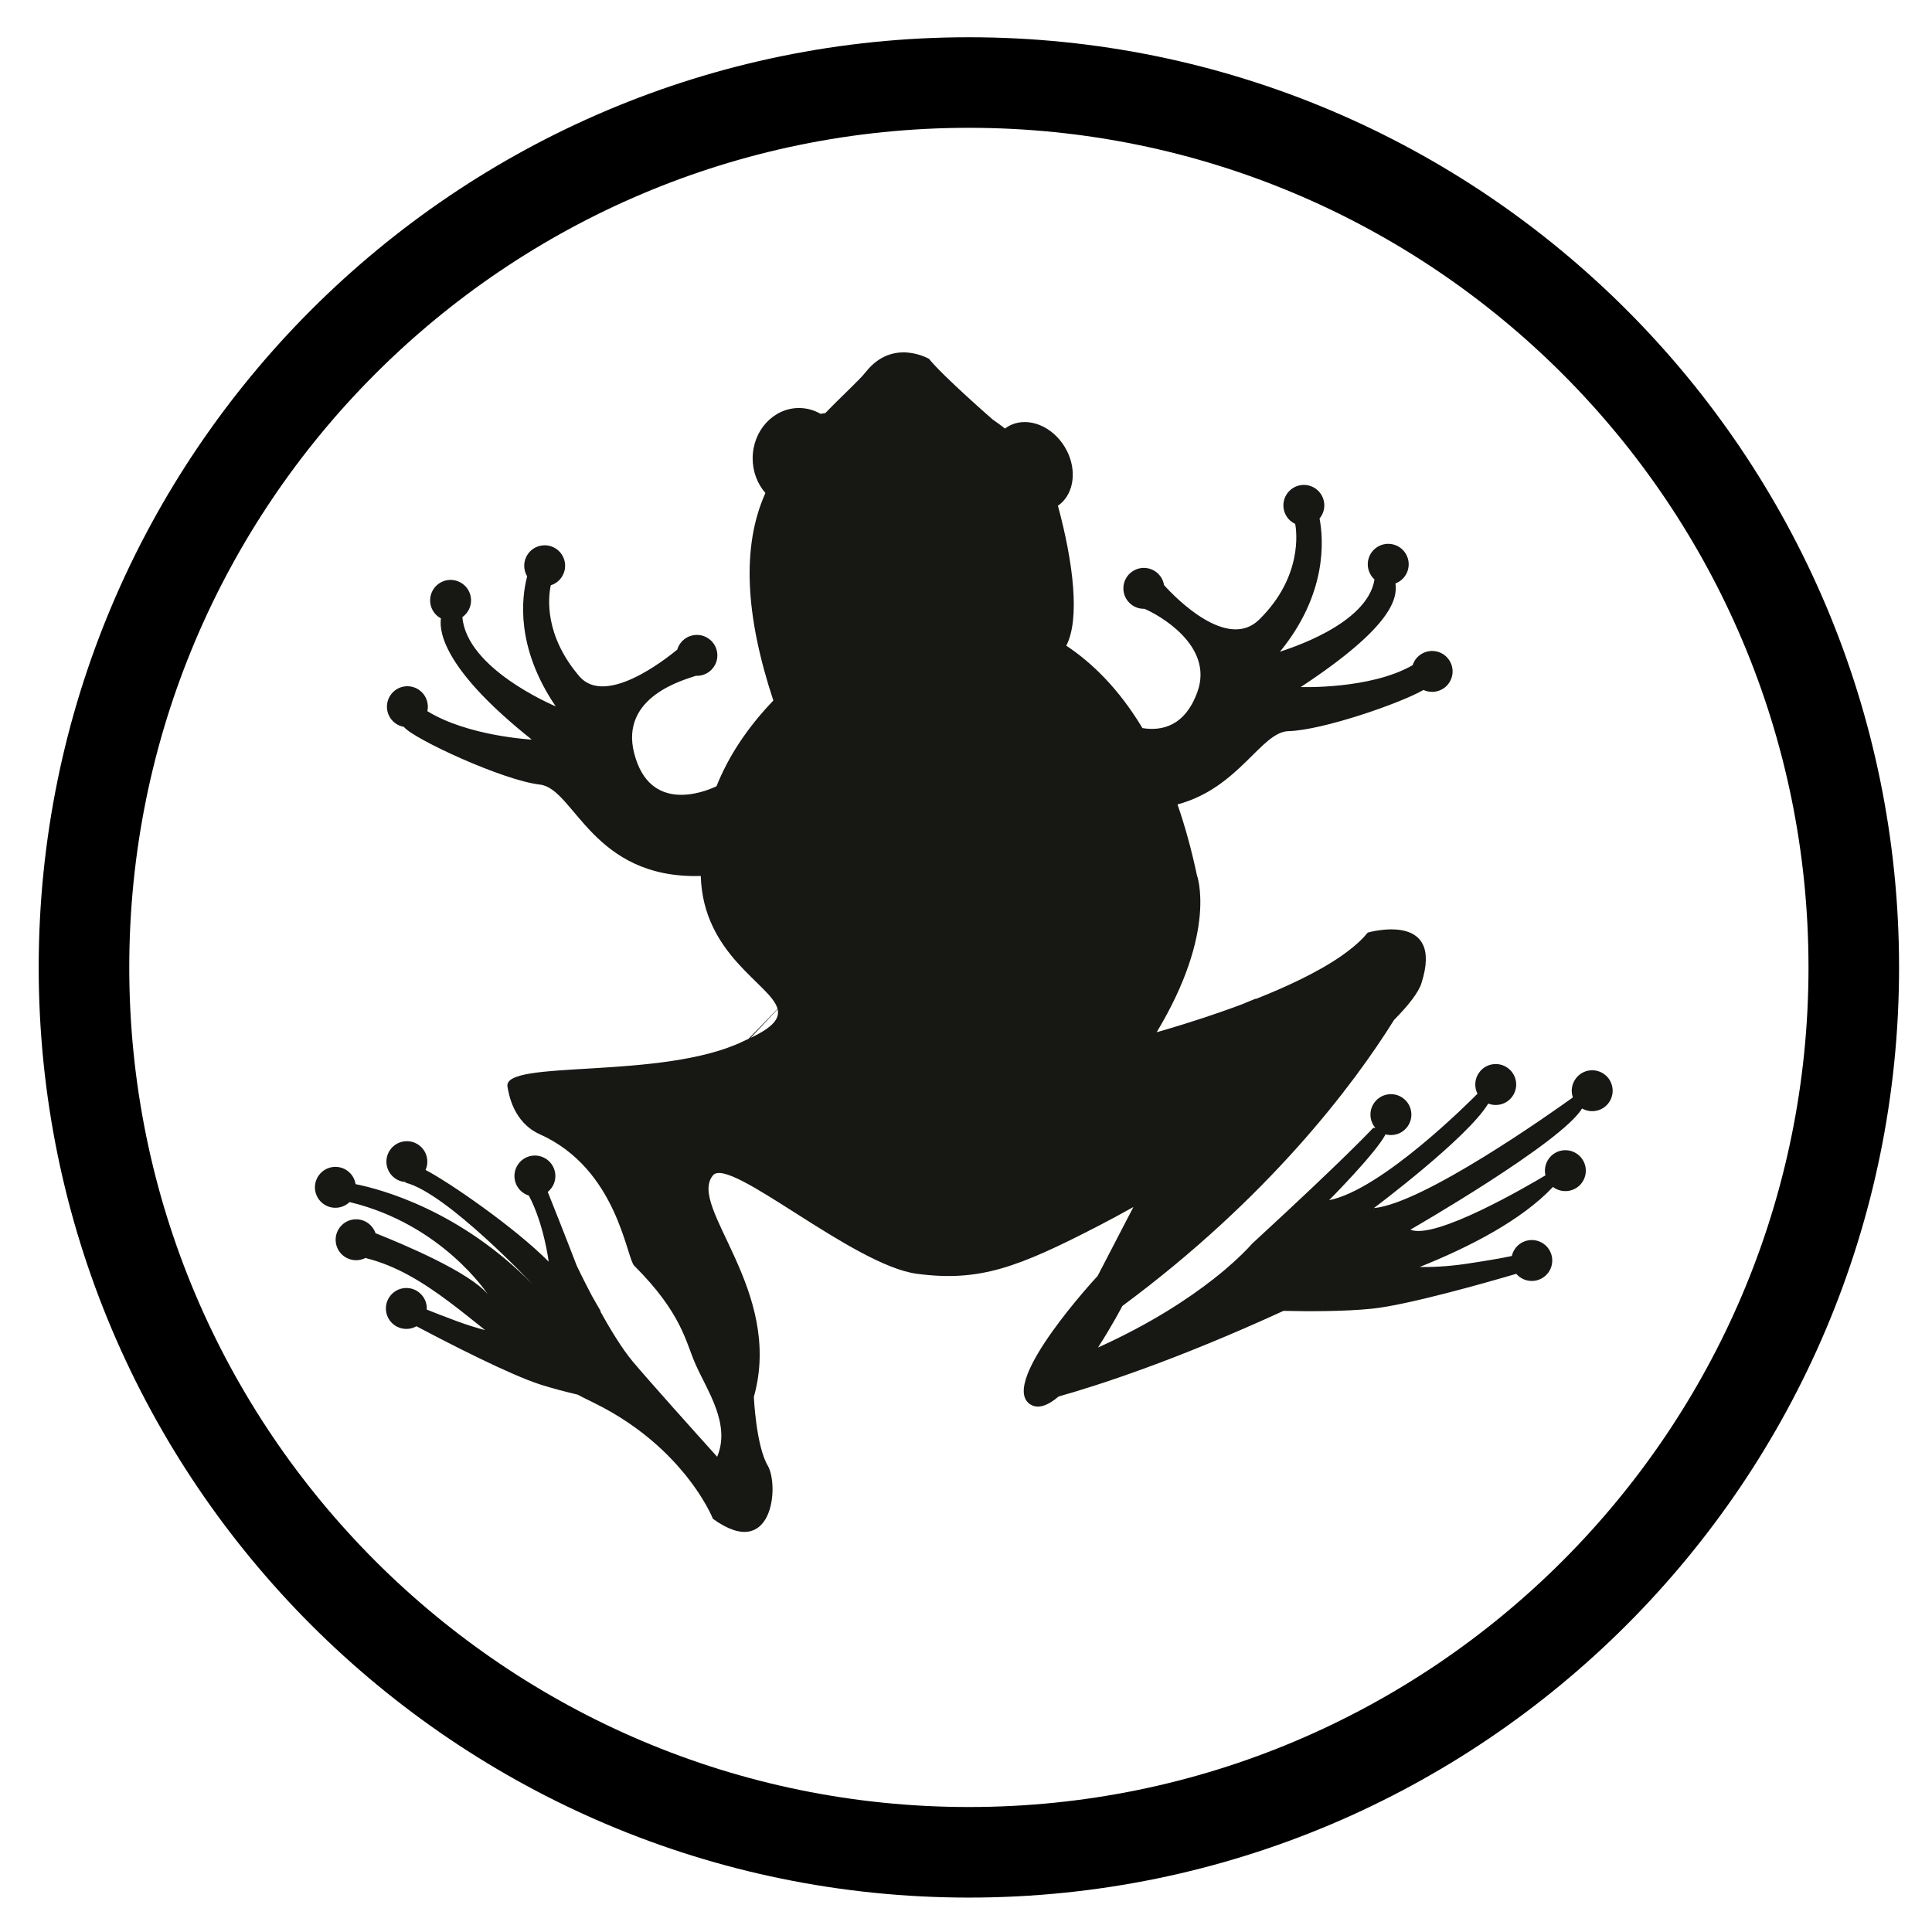
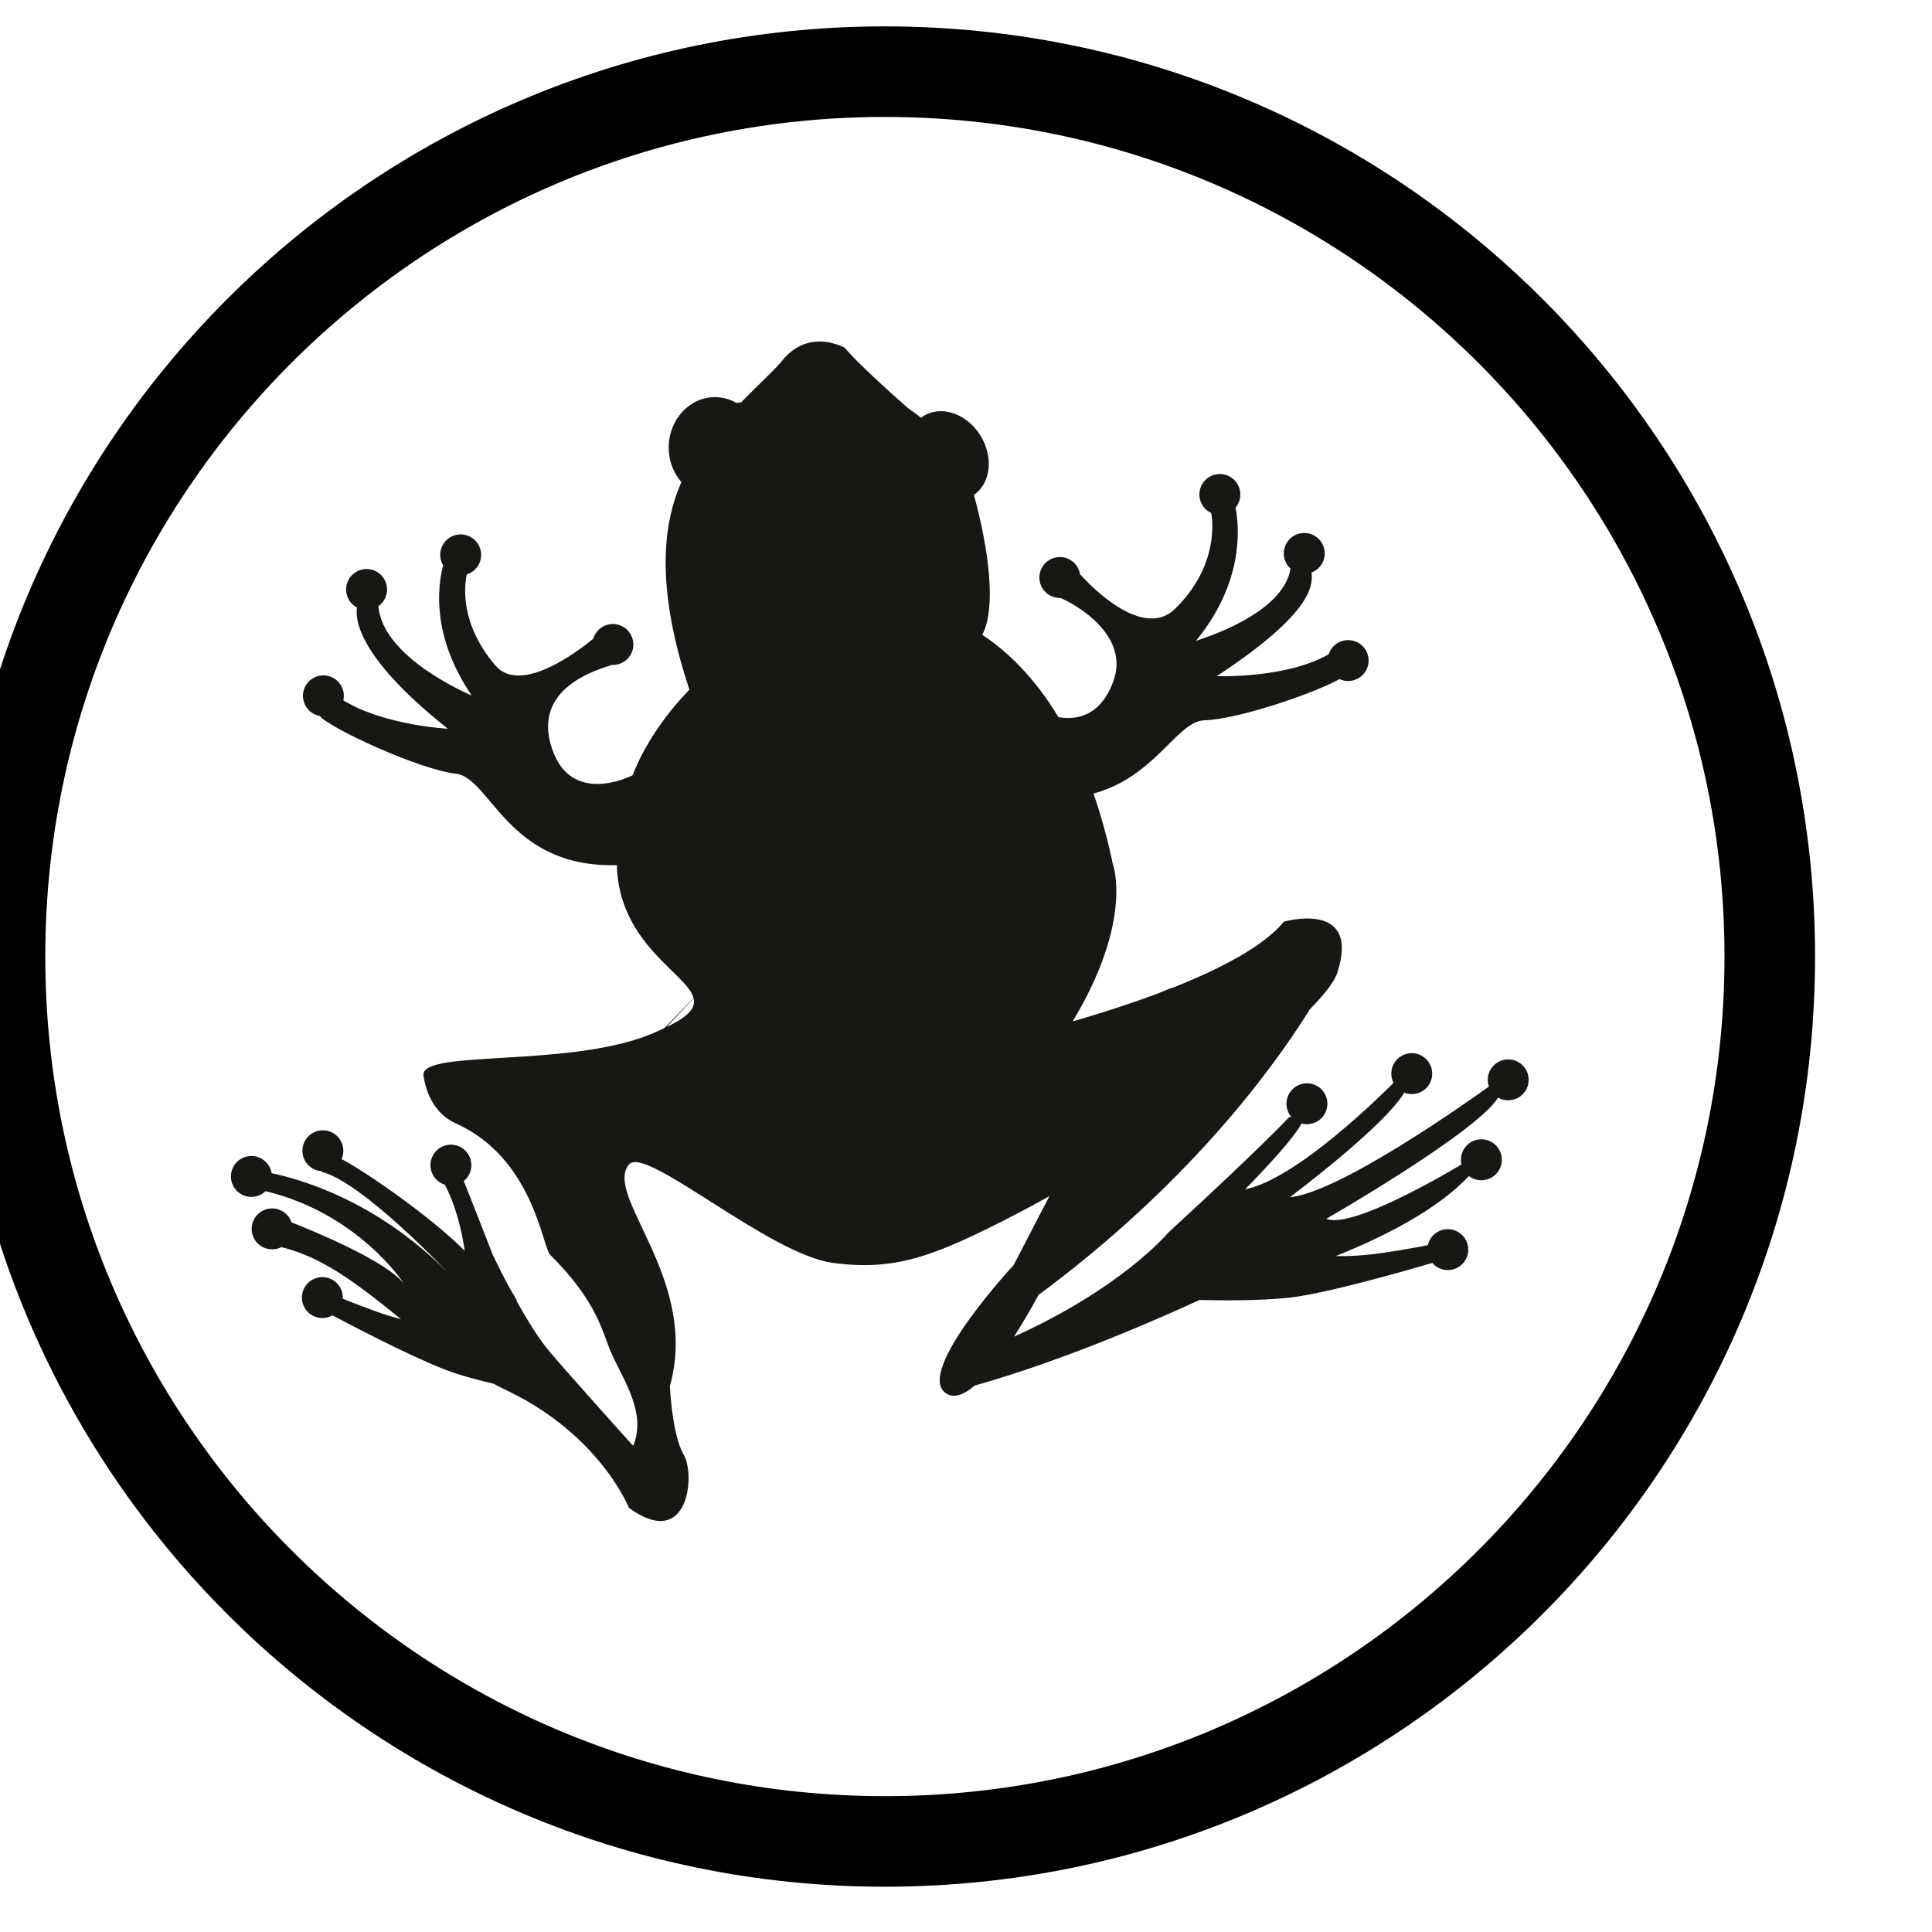
<svg xmlns="http://www.w3.org/2000/svg" width="100%" height="100%" viewBox="0 0 64 64" version="1.1" xml:space="preserve" style="fill-rule:evenodd;clip-rule:evenodd;stroke-miterlimit:10;">
  <g id="Species">
    <g id="Amphibians">
      <g id="frog2">
-         <path id="Outline" d="M61.409,32.047c0,-16.178 -13.135,-29.313 -29.313,-29.313c-16.179,0 -29.314,13.135 -29.314,29.313c0,16.178 13.135,29.313 29.314,29.313c16.178,0 29.313,-13.135 29.313,-29.313Z" style="fill:none;stroke:#000;stroke-width:3px;" />
-         <path d="M27.185,13.71c0.051,-0.011 0.103,-0.02 0.154,-0.025c0.604,-0.625 1.119,-1.082 1.345,-1.367c0.898,-1.131 2.091,-0.43 2.091,-0.43c0.47,0.582 2.109,2.009 2.109,2.009c0.143,0.098 0.279,0.198 0.407,0.299c0.029,-0.021 0.059,-0.042 0.09,-0.061c0.565,-0.343 1.35,-0.095 1.811,0.55c0.027,0.038 0.053,0.078 0.078,0.119c0.05,0.081 0.092,0.164 0.128,0.249l0.005,0.012c0.267,0.648 0.129,1.352 -0.358,1.689c0.508,1.873 0.738,3.747 0.277,4.635c0.849,0.563 1.737,1.422 2.523,2.73c0.642,0.104 1.414,-0.06 1.824,-1.209c0.548,-1.539 -1.318,-2.561 -1.758,-2.742c-0.238,0.007 -0.472,-0.112 -0.602,-0.331c-0.192,-0.322 -0.086,-0.738 0.236,-0.929c0.322,-0.192 0.738,-0.086 0.929,0.236c0.044,0.075 0.073,0.156 0.086,0.237c0.381,0.429 2.098,2.18 3.151,1.145c1.457,-1.43 1.236,-2.952 1.195,-3.17c-0.119,-0.055 -0.224,-0.146 -0.297,-0.269c-0.191,-0.321 -0.085,-0.737 0.236,-0.928c0.322,-0.192 0.738,-0.086 0.929,0.236c0.151,0.254 0.117,0.566 -0.062,0.78c0.136,0.716 0.254,2.502 -1.312,4.414c-0.015,0.006 -0.017,0.007 -0.004,0.005l0.004,-0.005c0.208,-0.076 2.895,-0.881 3.132,-2.394c-0.049,-0.044 -0.092,-0.096 -0.127,-0.156c-0.192,-0.321 -0.086,-0.737 0.236,-0.929c0.322,-0.191 0.737,-0.085 0.929,0.237c0.191,0.321 0.085,0.737 -0.237,0.929c-0.034,0.02 -0.07,0.037 -0.106,0.051c0.061,0.479 -0.061,1.407 -3.138,3.432c0,0 2.298,0.086 3.707,-0.724c0.048,-0.152 0.151,-0.288 0.299,-0.376c0.322,-0.191 0.738,-0.085 0.929,0.237c0.191,0.321 0.085,0.737 -0.236,0.928c-0.201,0.119 -0.437,0.123 -0.634,0.032c-0.765,0.441 -3.344,1.335 -4.469,1.364c-0.913,0.023 -1.63,1.877 -3.679,2.428c0.243,0.699 0.459,1.476 0.642,2.338c0,0 0.695,1.843 -1.332,5.208c0.137,-0.039 0.292,-0.084 0.459,-0.134l0,0c0.307,-0.092 0.659,-0.201 1.039,-0.326l0,0.001c0.408,-0.135 0.848,-0.287 1.296,-0.454c0.16,-0.064 0.321,-0.13 0.482,-0.197c0.003,0.002 0.006,0.005 0.009,0.008c1.038,-0.411 2.079,-0.899 2.848,-1.435l0,-0.001c0.284,-0.198 0.533,-0.403 0.729,-0.613c0.047,-0.05 0.09,-0.1 0.131,-0.15c0,0 2.558,-0.74 1.775,1.687c-0.096,0.296 -0.417,0.713 -0.905,1.208c-1.363,2.187 -4.18,5.907 -8.999,9.474c0,0 -0.338,0.65 -0.807,1.376c1.75,-0.789 3.006,-1.625 3.833,-2.275l0,0c0.261,-0.205 0.48,-0.392 0.657,-0.552c0.415,-0.375 0.61,-0.608 0.61,-0.608c3.218,-2.961 4.016,-3.841 4.016,-3.841l0.073,0.003c-0.2,-0.233 -0.223,-0.58 -0.035,-0.839c0.219,-0.303 0.643,-0.371 0.946,-0.152c0.303,0.219 0.372,0.643 0.152,0.946c-0.17,0.235 -0.462,0.329 -0.726,0.257c-0.334,0.636 -1.872,2.181 -1.872,2.181c1.729,-0.338 4.625,-3.232 4.916,-3.526c-0.11,-0.219 -0.098,-0.491 0.056,-0.703c0.219,-0.304 0.643,-0.371 0.946,-0.152c0.303,0.219 0.372,0.643 0.152,0.946c-0.185,0.256 -0.515,0.345 -0.797,0.234c-0.676,1.134 -3.79,3.463 -3.79,3.463c1.638,-0.149 5.886,-3.158 6.593,-3.666c-0.069,-0.202 -0.043,-0.433 0.092,-0.619c0.219,-0.304 0.642,-0.372 0.946,-0.152c0.303,0.219 0.371,0.642 0.152,0.946c-0.205,0.283 -0.588,0.361 -0.885,0.191c-0.686,1.138 -5.687,4.014 -5.687,4.014c0.814,0.346 3.856,-1.43 4.474,-1.799c-0.043,-0.185 -0.009,-0.386 0.111,-0.552c0.219,-0.304 0.642,-0.372 0.946,-0.152c0.303,0.219 0.371,0.642 0.152,0.946c-0.219,0.303 -0.643,0.371 -0.946,0.152c-0.005,-0.003 -0.01,-0.007 -0.014,-0.01c-1.035,1.1 -2.765,1.991 -4.414,2.651c0.361,0.007 0.905,-0.008 1.578,-0.11c0.661,-0.099 1.154,-0.185 1.473,-0.254c0.02,-0.087 0.057,-0.171 0.112,-0.247c0.22,-0.304 0.643,-0.372 0.947,-0.152c0.303,0.219 0.371,0.642 0.152,0.946c-0.22,0.303 -0.643,0.371 -0.946,0.152c-0.045,-0.032 -0.084,-0.069 -0.118,-0.108c-1.011,0.297 -3.591,1.032 -4.776,1.155c-0.928,0.096 -2.146,0.09 -2.934,0.072c-3.592,1.647 -6.154,2.472 -7.449,2.836c-0.356,0.303 -0.696,0.438 -0.962,0.246l0,0l0,0l0,0c-1.01,-0.73 2.253,-4.238 2.253,-4.238l1.186,-2.285c-0.025,0.014 -0.05,0.028 -0.075,0.042l0,0c-0.35,0.196 -0.696,0.383 -1.034,0.558l-0.015,0.008l-0.003,0.001l-0.001,0.001l-0.005,0.002l-0.013,0.008l-0.007,0.003l-0.002,0.001l-0.002,0.001c-2.695,1.392 -3.954,1.858 -6.008,1.589c-2.129,-0.279 -6.223,-3.915 -6.763,-3.262c-0.857,1.035 2.35,3.798 1.354,7.34c0,0 0.073,1.617 0.46,2.275c0.388,0.658 0.17,3.198 -1.814,1.764l0,0l0,0c0,0 -0.281,-0.712 -1.031,-1.598l0,0.001c-0.177,-0.21 -0.381,-0.429 -0.613,-0.652l-0.001,-0.001c-0.52,-0.497 -1.185,-1.008 -2.023,-1.453l0,0.001c-0.104,-0.055 -0.209,-0.11 -0.318,-0.163c-0.018,-0.009 -0.035,-0.017 -0.053,-0.026c-0.081,-0.038 -0.161,-0.078 -0.24,-0.118l-0.004,-0.002l-0.004,-0.002l-0.003,-0.001l-0.001,-0.001c-0.064,-0.033 -0.129,-0.066 -0.192,-0.1c-0.427,-0.101 -0.853,-0.213 -1.226,-0.332c-1.02,-0.325 -3.039,-1.365 -4.113,-1.933c-0.223,0.127 -0.51,0.121 -0.732,-0.04c-0.303,-0.219 -0.372,-0.643 -0.152,-0.946c0.219,-0.304 0.643,-0.372 0.946,-0.153c0.194,0.141 0.292,0.364 0.28,0.587c0.264,0.107 0.594,0.234 0.986,0.38c0.353,0.131 0.672,0.228 0.947,0.3l-0.023,-0.019l-0.024,-0.019l0,0c-0.378,-0.303 -0.748,-0.6 -1.117,-0.878l0,0c-0.889,-0.668 -1.777,-1.22 -2.794,-1.471c0,0 0.001,-0.003 0.003,-0.009c-0.221,0.119 -0.499,0.109 -0.717,-0.048c-0.303,-0.219 -0.371,-0.643 -0.152,-0.946c0.22,-0.304 0.643,-0.372 0.947,-0.153c0.118,0.086 0.201,0.203 0.245,0.332c0.927,0.368 3.111,1.287 3.718,2.021c0,0 -1.502,-2.316 -4.577,-3.052c-0.231,0.223 -0.597,0.256 -0.867,0.061c-0.303,-0.219 -0.372,-0.643 -0.152,-0.946c0.219,-0.304 0.643,-0.372 0.946,-0.153c0.152,0.11 0.245,0.272 0.272,0.444c0.853,0.171 3.459,0.869 5.859,3.314c0,0 -2.834,-3.02 -4.205,-3.363c0,0 0.002,-0.007 0.005,-0.02c-0.125,-0.007 -0.249,-0.048 -0.357,-0.127c-0.303,-0.219 -0.372,-0.643 -0.152,-0.946c0.219,-0.304 0.642,-0.371 0.946,-0.152c0.265,0.191 0.35,0.537 0.222,0.824c0.797,0.415 2.966,1.914 4.079,3.039c0,0 -0.153,-1.241 -0.658,-2.191c-0.069,-0.021 -0.135,-0.054 -0.196,-0.098c-0.303,-0.219 -0.371,-0.643 -0.152,-0.946c0.219,-0.304 0.643,-0.372 0.946,-0.152c0.304,0.219 0.372,0.643 0.152,0.946c-0.036,0.05 -0.077,0.093 -0.123,0.13c0.147,0.367 0.604,1.515 0.96,2.444c0,0 0.203,0.429 0.499,0.991c0.093,0.166 0.194,0.343 0.301,0.523c-0.008,-0.003 -0.015,-0.005 -0.023,-0.008c0.335,0.603 0.73,1.253 1.081,1.671c0.601,0.713 2.069,2.347 2.793,3.151l0.001,0c0.453,-1.075 -0.319,-2.172 -0.71,-3.048c-0.335,-0.748 -0.448,-1.693 -2.038,-3.28c-0.262,-0.262 -0.56,-3.201 -3.121,-4.351c-0.887,-0.397 -1.035,-1.34 -1.077,-1.577c-0.165,-0.923 5.123,-0.204 7.819,-1.51c0.054,-0.026 0.109,-0.052 0.165,-0.077c0.011,-0.005 0.606,-0.625 0.962,-0.995c-0.214,-0.814 -2.466,-1.769 -2.543,-4.4c-3.609,0.105 -4.183,-2.894 -5.326,-3.027c-1.245,-0.144 -4.19,-1.517 -4.503,-1.905c-0.002,-0.003 -0.004,-0.005 -0.006,-0.008c-0.099,-0.017 -0.195,-0.056 -0.281,-0.118c-0.303,-0.22 -0.371,-0.643 -0.152,-0.947c0.219,-0.303 0.643,-0.371 0.946,-0.152c0.227,0.164 0.322,0.441 0.265,0.697c1.346,0.832 3.459,0.942 3.459,0.942c-2.805,-2.23 -3.082,-3.493 -3.01,-4.015c-0.027,-0.014 -0.052,-0.03 -0.077,-0.048c-0.303,-0.219 -0.371,-0.643 -0.152,-0.946c0.219,-0.303 0.643,-0.372 0.946,-0.152c0.304,0.219 0.372,0.643 0.152,0.946c-0.045,0.062 -0.098,0.115 -0.158,0.157c0.142,1.706 2.974,2.904 3.093,2.959c-1.325,-1.947 -1.139,-3.579 -0.947,-4.309c-0.137,-0.226 -0.134,-0.52 0.031,-0.748c0.219,-0.303 0.643,-0.371 0.946,-0.152c0.303,0.219 0.371,0.643 0.152,0.946c-0.089,0.124 -0.212,0.208 -0.347,0.25c-0.09,0.426 -0.209,1.657 0.943,3.012c0.861,1.011 2.831,-0.541 3.247,-0.88c0.021,-0.072 0.054,-0.142 0.101,-0.207c0.219,-0.303 0.643,-0.372 0.946,-0.152c0.304,0.219 0.372,0.643 0.153,0.946c-0.14,0.193 -0.362,0.291 -0.583,0.28c-0.348,0.123 -2.532,0.674 -2.043,2.57c0.519,2.009 2.336,1.273 2.726,1.089c0.381,-0.956 0.99,-1.909 1.883,-2.84c-0.929,-2.81 -1.057,-5.106 -0.263,-6.874c-0.261,-0.299 -0.422,-0.703 -0.422,-1.148c0,-0.92 0.687,-1.668 1.534,-1.668c0.259,0 0.503,0.07 0.718,0.194Zm-1.428,19.708c0.001,0.004 0.002,0.008 0.003,0.012l-0.965,0.983c0.024,-0.011 2.691,-2.811 0.074,-0.036l0.002,0.001c0.741,-0.352 0.962,-0.64 0.889,-0.948l-0.003,-0.012Zm-7.347,-10.017l0,0.001c0.005,0.002 0.004,0.001 0,-0.001Z" style="fill:#171714;fill-rule:nonzero;" />
+         <path id="Outline" d="M58.626,31.687c0,-16.179 -13.135,-29.313 -29.313,-29.313c-16.178,0 -29.313,13.134 -29.313,29.313c0,16.178 13.135,29.313 29.313,29.313c16.178,0 29.313,-13.135 29.313,-29.313Z" style="fill:none;stroke:#000;stroke-width:3px;" />
+         <path d="M24.402,13.35c0.052,-0.011 0.103,-0.02 0.155,-0.025c0.604,-0.626 1.118,-1.082 1.345,-1.367c0.898,-1.131 2.091,-0.43 2.091,-0.43c0.469,0.582 2.108,2.009 2.108,2.009c0.144,0.098 0.28,0.198 0.408,0.299c0.028,-0.021 0.058,-0.042 0.09,-0.061c0.565,-0.343 1.35,-0.096 1.811,0.55c0.027,0.038 0.053,0.077 0.078,0.119c0.049,0.081 0.092,0.164 0.127,0.248l0.005,0.013c0.268,0.648 0.129,1.352 -0.357,1.689c0.508,1.873 0.738,3.747 0.277,4.635c0.848,0.563 1.736,1.422 2.523,2.729c0.642,0.105 1.414,-0.059 1.824,-1.209c0.548,-1.539 -1.318,-2.56 -1.758,-2.741c-0.238,0.007 -0.473,-0.112 -0.603,-0.332c-0.191,-0.322 -0.085,-0.737 0.237,-0.928c0.321,-0.192 0.737,-0.086 0.928,0.236c0.045,0.075 0.073,0.155 0.087,0.237c0.38,0.429 2.097,2.18 3.15,1.145c1.458,-1.431 1.237,-2.952 1.196,-3.17c-0.12,-0.056 -0.225,-0.147 -0.297,-0.269c-0.192,-0.322 -0.086,-0.737 0.236,-0.929c0.322,-0.191 0.738,-0.085 0.929,0.237c0.151,0.253 0.117,0.566 -0.062,0.78c0.136,0.716 0.254,2.501 -1.312,4.414c-0.015,0.005 -0.017,0.007 -0.004,0.005l0.004,-0.005c0.208,-0.076 2.894,-0.882 3.131,-2.394c-0.048,-0.045 -0.091,-0.097 -0.127,-0.156c-0.191,-0.322 -0.085,-0.738 0.237,-0.929c0.321,-0.191 0.737,-0.085 0.928,0.236c0.192,0.322 0.086,0.738 -0.236,0.929c-0.035,0.021 -0.07,0.038 -0.106,0.052c0.061,0.479 -0.062,1.407 -3.139,3.432c0,0 2.299,0.086 3.707,-0.724c0.049,-0.152 0.151,-0.288 0.3,-0.376c0.322,-0.191 0.737,-0.085 0.929,0.236c0.191,0.322 0.085,0.738 -0.237,0.929c-0.2,0.119 -0.437,0.123 -0.633,0.031c-0.766,0.442 -3.345,1.336 -4.469,1.365c-0.913,0.023 -1.631,1.876 -3.679,2.427c0.242,0.7 0.459,1.477 0.641,2.339c0,0 0.696,1.843 -1.331,5.208c0.137,-0.039 0.291,-0.084 0.459,-0.134l0,0c0.307,-0.092 0.658,-0.201 1.038,-0.326l0.001,0c0.408,-0.134 0.847,-0.286 1.296,-0.454c0.16,-0.063 0.321,-0.129 0.482,-0.196c0.003,0.002 0.006,0.005 0.009,0.007c1.038,-0.41 2.079,-0.898 2.848,-1.434l-0.001,-0.001c0.285,-0.199 0.534,-0.403 0.73,-0.613c0.046,-0.05 0.09,-0.1 0.13,-0.15c0,0 2.559,-0.74 1.775,1.687c-0.095,0.296 -0.416,0.712 -0.905,1.208c-1.362,2.187 -4.18,5.907 -8.999,9.473c0,0 -0.338,0.651 -0.807,1.377c1.751,-0.789 3.006,-1.626 3.834,-2.275l-0.001,-0.001c0.261,-0.204 0.48,-0.391 0.658,-0.551c0.415,-0.375 0.609,-0.609 0.609,-0.609c3.219,-2.96 4.017,-3.84 4.017,-3.84l0.072,0.002c-0.199,-0.232 -0.222,-0.579 -0.034,-0.838c0.219,-0.303 0.642,-0.371 0.946,-0.152c0.303,0.219 0.371,0.642 0.152,0.946c-0.17,0.235 -0.462,0.329 -0.727,0.257c-0.333,0.636 -1.871,2.181 -1.871,2.181c1.728,-0.338 4.625,-3.232 4.916,-3.527c-0.111,-0.219 -0.098,-0.49 0.055,-0.702c0.219,-0.304 0.643,-0.372 0.947,-0.153c0.303,0.22 0.371,0.643 0.152,0.947c-0.185,0.256 -0.516,0.344 -0.797,0.234c-0.676,1.134 -3.791,3.463 -3.791,3.463c1.639,-0.149 5.887,-3.158 6.594,-3.666c-0.07,-0.202 -0.043,-0.433 0.091,-0.619c0.219,-0.304 0.643,-0.372 0.946,-0.153c0.304,0.219 0.372,0.643 0.152,0.946c-0.204,0.284 -0.588,0.362 -0.885,0.192c-0.685,1.137 -5.687,4.013 -5.687,4.013c0.814,0.347 3.856,-1.429 4.475,-1.799c-0.044,-0.184 -0.01,-0.386 0.11,-0.551c0.219,-0.304 0.643,-0.372 0.946,-0.153c0.304,0.219 0.372,0.643 0.153,0.946c-0.22,0.304 -0.643,0.372 -0.947,0.153c-0.004,-0.004 -0.009,-0.007 -0.014,-0.011c-1.035,1.101 -2.764,1.991 -4.413,2.651c0.361,0.008 0.904,-0.007 1.578,-0.109c0.66,-0.099 1.153,-0.185 1.473,-0.254c0.02,-0.087 0.057,-0.171 0.112,-0.247c0.219,-0.304 0.643,-0.372 0.946,-0.153c0.304,0.22 0.372,0.643 0.152,0.946c-0.219,0.304 -0.642,0.372 -0.946,0.153c-0.044,-0.032 -0.084,-0.069 -0.118,-0.109c-1.011,0.298 -3.59,1.033 -4.775,1.156c-0.928,0.096 -2.146,0.09 -2.935,0.072c-3.592,1.647 -6.154,2.472 -7.448,2.836c-0.356,0.303 -0.696,0.438 -0.963,0.246l0,0l0,0l0,0c-1.01,-0.73 2.254,-4.238 2.254,-4.238l1.186,-2.285c-0.025,0.014 -0.05,0.028 -0.075,0.042l0,0c-0.351,0.196 -0.696,0.383 -1.035,0.558l-0.015,0.008l-0.002,0.001l-0.002,0.001l-0.004,0.002l-0.014,0.007l-0.007,0.004l-0.001,0.001l-0.002,0.001c-2.695,1.391 -3.955,1.857 -6.009,1.588c-2.128,-0.279 -6.222,-3.914 -6.762,-3.262c-0.858,1.036 2.349,3.799 1.354,7.341c0,0 0.072,1.617 0.46,2.275c0.388,0.657 0.17,3.197 -1.814,1.763l0,0l0,0c0,0 -0.281,-0.711 -1.031,-1.598l0,0.001c-0.178,-0.21 -0.381,-0.429 -0.614,-0.651l0,-0.001c-0.521,-0.498 -1.186,-1.009 -2.023,-1.454l0,0.001c-0.104,-0.055 -0.21,-0.109 -0.318,-0.162c-0.018,-0.009 -0.036,-0.017 -0.054,-0.026c-0.08,-0.039 -0.16,-0.078 -0.24,-0.118l-0.004,-0.002l-0.004,-0.002l-0.002,-0.002l-0.001,0c-0.065,-0.033 -0.129,-0.067 -0.193,-0.101c-0.426,-0.1 -0.853,-0.212 -1.225,-0.331c-1.02,-0.326 -3.039,-1.365 -4.113,-1.934c-0.224,0.128 -0.51,0.121 -0.732,-0.039c-0.304,-0.22 -0.372,-0.643 -0.153,-0.947c0.22,-0.303 0.643,-0.371 0.947,-0.152c0.194,0.14 0.291,0.364 0.279,0.587c0.265,0.107 0.594,0.234 0.987,0.38c0.353,0.13 0.672,0.228 0.946,0.299l-0.022,-0.018l-0.024,-0.019l0,0c-0.378,-0.304 -0.748,-0.601 -1.117,-0.878l0,0c-0.889,-0.668 -1.778,-1.22 -2.794,-1.471c0,0 0.001,-0.003 0.003,-0.009c-0.221,0.118 -0.5,0.109 -0.717,-0.048c-0.303,-0.22 -0.371,-0.643 -0.152,-0.946c0.219,-0.304 0.643,-0.372 0.946,-0.153c0.119,0.086 0.202,0.203 0.245,0.332c0.928,0.368 3.112,1.287 3.719,2.021c0,0 -1.503,-2.316 -4.577,-3.053c-0.232,0.224 -0.597,0.257 -0.868,0.062c-0.303,-0.22 -0.371,-0.643 -0.152,-0.947c0.22,-0.303 0.643,-0.371 0.946,-0.152c0.153,0.11 0.246,0.271 0.273,0.443c0.852,0.172 3.458,0.87 5.859,3.314c0,0 -2.835,-3.019 -4.205,-3.362c0,0 0.001,-0.007 0.004,-0.02c-0.124,-0.007 -0.248,-0.049 -0.356,-0.127c-0.304,-0.219 -0.372,-0.643 -0.153,-0.946c0.22,-0.304 0.643,-0.372 0.947,-0.153c0.264,0.192 0.35,0.538 0.222,0.825c0.796,0.415 2.966,1.914 4.079,3.039c0,0 -0.153,-1.242 -0.659,-2.191c-0.068,-0.021 -0.134,-0.054 -0.195,-0.098c-0.303,-0.219 -0.372,-0.643 -0.152,-0.946c0.219,-0.304 0.642,-0.372 0.946,-0.153c0.303,0.22 0.371,0.643 0.152,0.947c-0.036,0.049 -0.077,0.093 -0.123,0.13c0.146,0.366 0.603,1.515 0.96,2.443c0,0 0.203,0.429 0.499,0.992c0.093,0.165 0.194,0.342 0.301,0.523c-0.008,-0.003 -0.015,-0.006 -0.023,-0.008c0.335,0.603 0.73,1.253 1.081,1.67c0.601,0.713 2.068,2.348 2.793,3.152l0,0c0.453,-1.075 -0.318,-2.172 -0.71,-3.049c-0.334,-0.748 -0.448,-1.692 -2.038,-3.28c-0.262,-0.261 -0.559,-3.2 -3.121,-4.35c-0.886,-0.398 -1.034,-1.34 -1.077,-1.577c-0.164,-0.923 5.124,-0.204 7.82,-1.51c0.053,-0.026 0.108,-0.052 0.164,-0.077c0.012,-0.006 0.606,-0.626 0.962,-0.995c-0.214,-0.814 -2.466,-1.77 -2.542,-4.4c-3.609,0.105 -4.183,-2.895 -5.327,-3.027c-1.244,-0.144 -4.19,-1.518 -4.503,-1.905c-0.002,-0.003 -0.004,-0.006 -0.006,-0.008c-0.098,-0.017 -0.194,-0.056 -0.28,-0.119c-0.303,-0.219 -0.372,-0.643 -0.153,-0.946c0.22,-0.303 0.643,-0.371 0.947,-0.152c0.226,0.163 0.322,0.441 0.264,0.697c1.347,0.832 3.46,0.942 3.46,0.942c-2.805,-2.23 -3.083,-3.493 -3.011,-4.015c-0.026,-0.014 -0.052,-0.03 -0.076,-0.048c-0.304,-0.219 -0.372,-0.643 -0.153,-0.946c0.22,-0.304 0.643,-0.372 0.947,-0.152c0.303,0.219 0.371,0.642 0.152,0.945c-0.045,0.063 -0.099,0.115 -0.158,0.157c0.141,1.706 2.973,2.905 3.092,2.96c-1.324,-1.948 -1.139,-3.579 -0.947,-4.309c-0.136,-0.226 -0.133,-0.521 0.031,-0.748c0.219,-0.303 0.643,-0.371 0.946,-0.152c0.304,0.219 0.372,0.643 0.153,0.946c-0.09,0.123 -0.213,0.208 -0.348,0.25c-0.089,0.426 -0.208,1.657 0.944,3.012c0.86,1.011 2.831,-0.541 3.246,-0.88c0.021,-0.072 0.055,-0.143 0.102,-0.207c0.219,-0.304 0.643,-0.372 0.946,-0.153c0.303,0.22 0.372,0.643 0.152,0.947c-0.139,0.193 -0.361,0.29 -0.583,0.28c-0.348,0.123 -2.532,0.673 -2.043,2.569c0.519,2.009 2.336,1.274 2.726,1.089c0.382,-0.955 0.99,-1.908 1.884,-2.839c-0.929,-2.81 -1.057,-5.106 -0.263,-6.874c-0.262,-0.299 -0.422,-0.703 -0.422,-1.148c0,-0.921 0.687,-1.668 1.533,-1.668c0.26,0 0.504,0.07 0.718,0.194Zm-1.428,19.708c0.001,0.004 0.002,0.008 0.003,0.012l-0.965,0.983c0.025,-0.011 2.692,-2.811 0.074,-0.037l0.002,0.001c0.742,-0.351 0.963,-0.64 0.889,-0.947l-0.003,-0.012Zm-7.347,-10.017l0.001,0.001c0.004,0.001 0.004,0.001 -0.001,-0.001Z" style="fill:#171714;fill-rule:nonzero;" />
      </g>
    </g>
  </g>
</svg>
